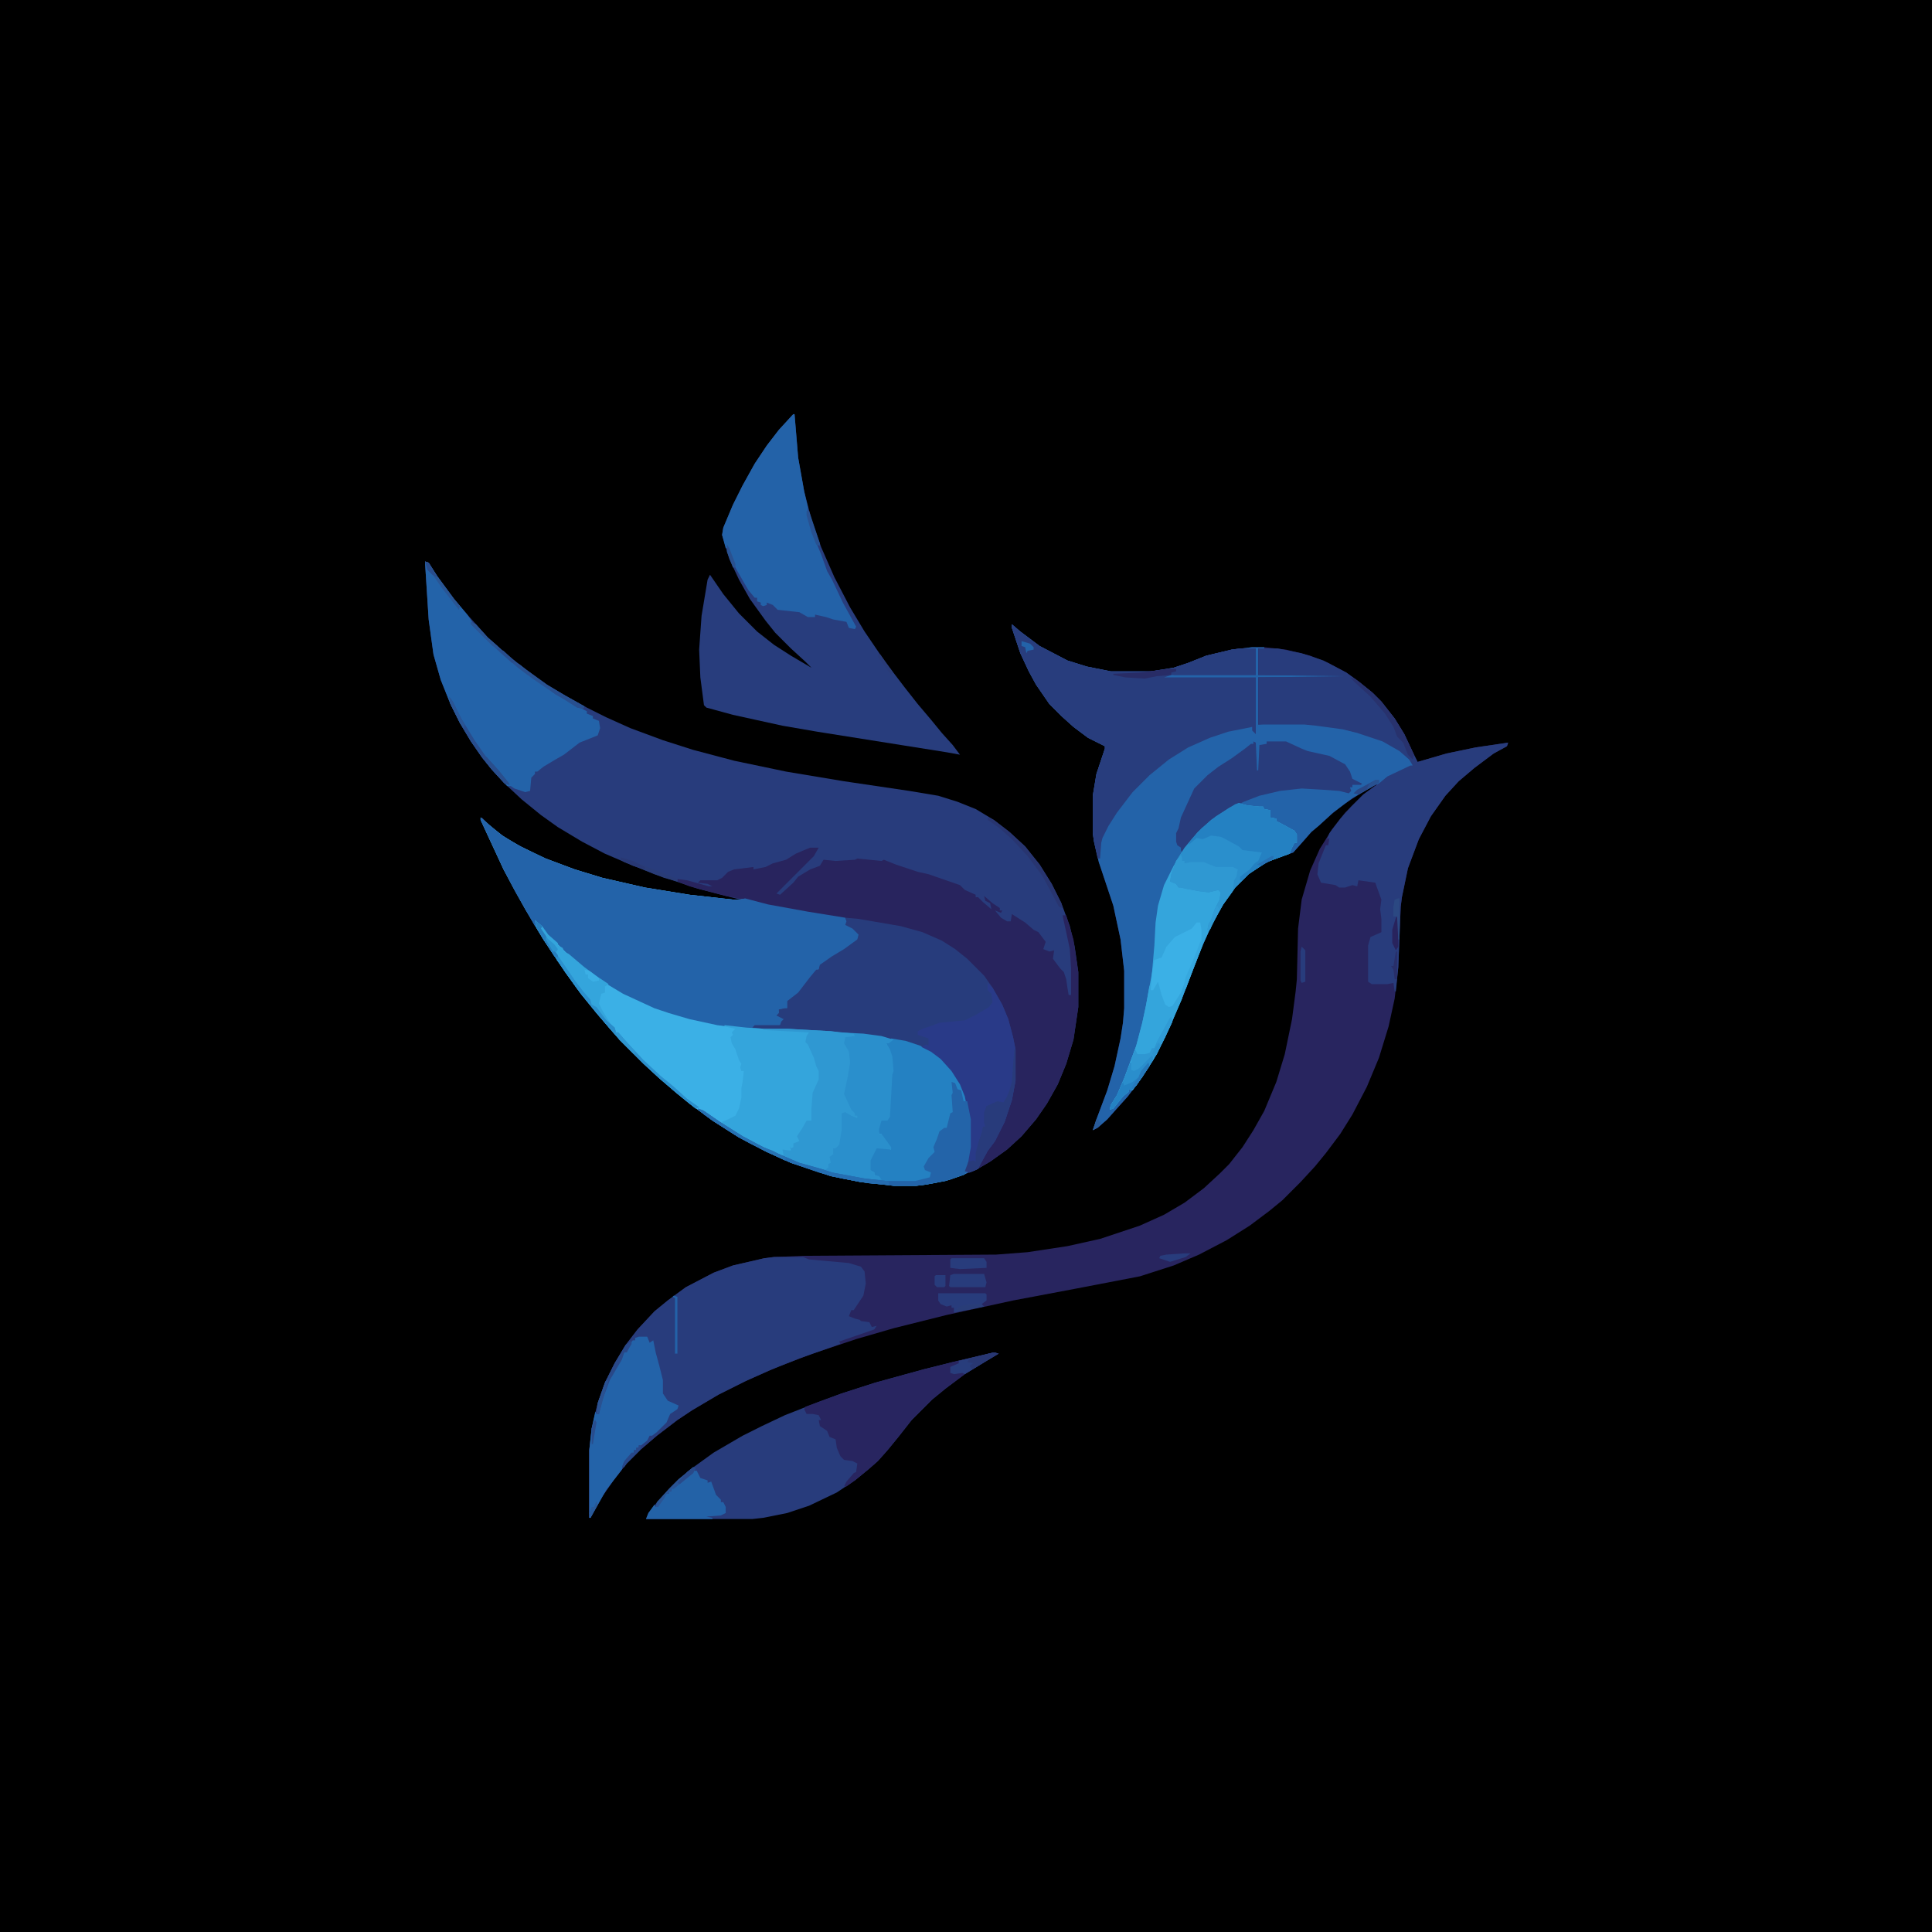
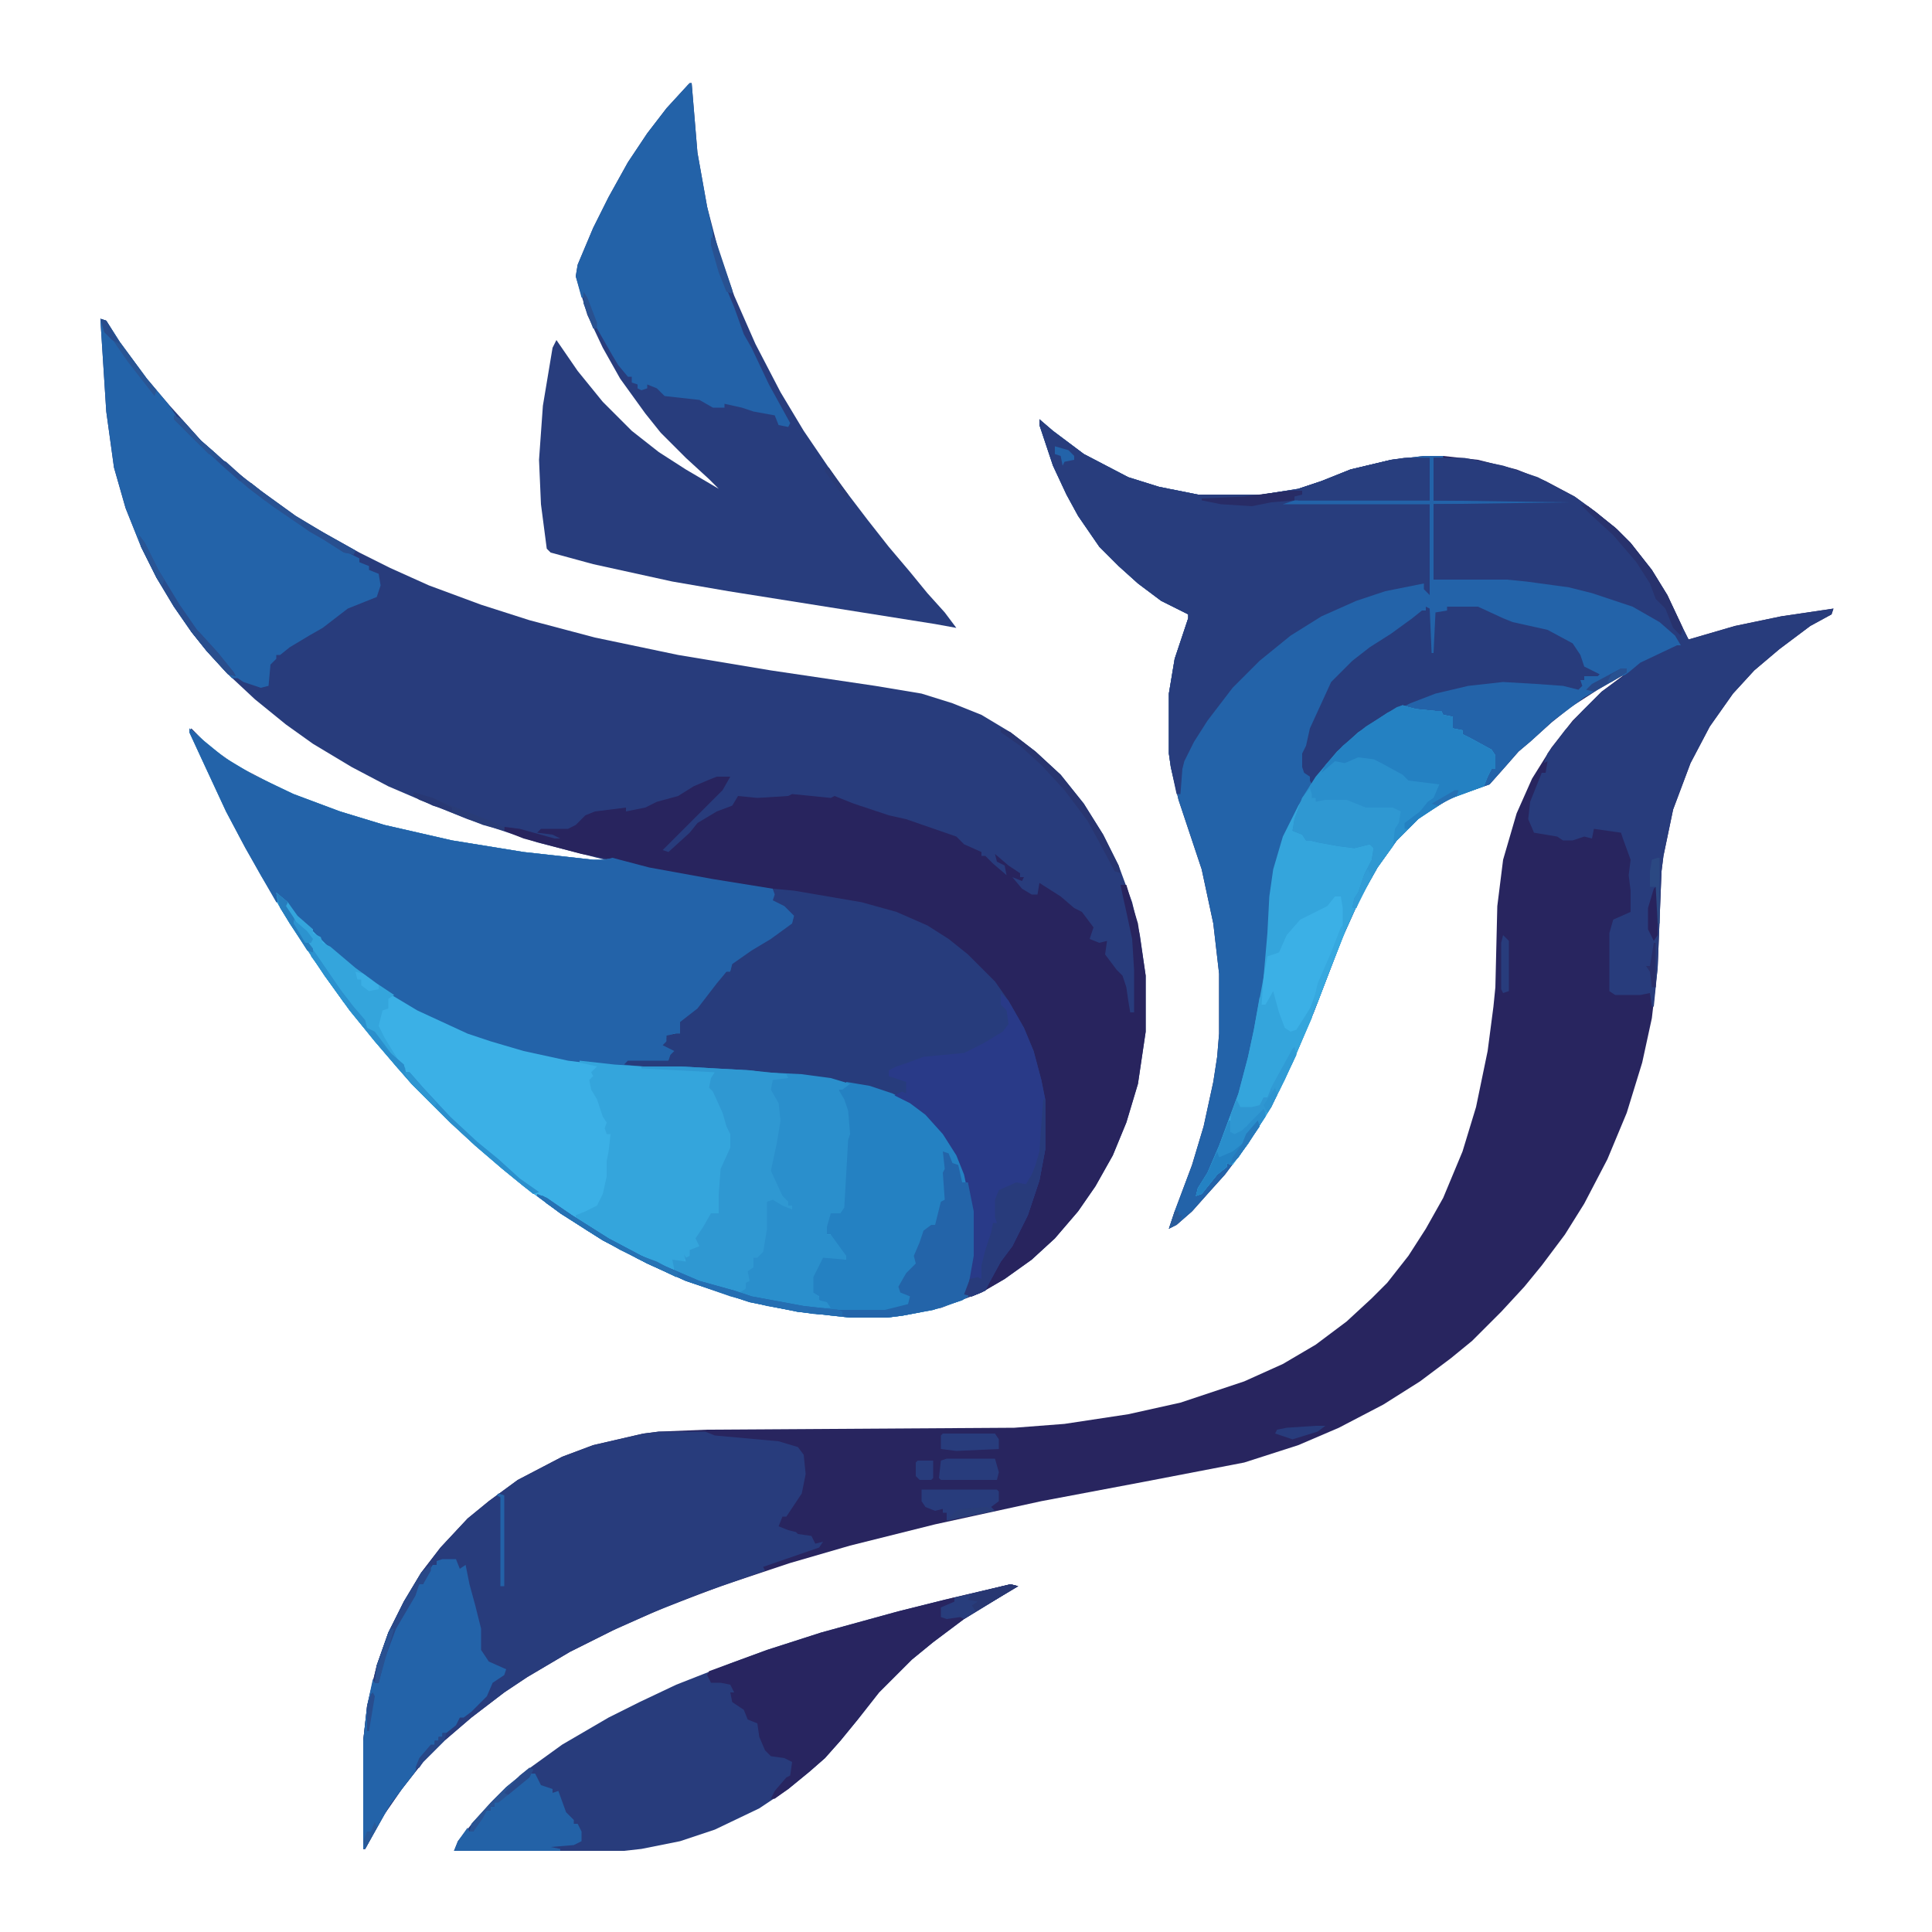
- <svg xmlns="http://www.w3.org/2000/svg" version="1.1" viewBox="0 0 1600 1600" width="736" height="736">
+ <svg xmlns="http://www.w3.org/2000/svg" version="1.1" viewBox="300 300 1000 1000" width="736" height="736" fill="#ffffff">
  <path transform="translate(0)" d="m0 0h1600v1600h-1600z" />
  <path transform="translate(352,465)" d="m0 0 3 1 7 11 14 19 11 13 9 10 8 9 8 7 10 9 13 10 18 13 15 9 18 10 16 8 20 9 27 10 25 8 34 9 43 9 48 8 54 8 24 4 16 5 15 6 15 9 13 10 13 12 12 15 10 16 8 16 7 19 4 17 3 21v29l-4 27-6 20-7 17-9 16-9 13-12 14-12 11-14 10-12 7-21 8-20 4-8 1h-19l-27-3-25-5-33-11-20-9-23-12-22-14-19-14-11-9-14-12-13-12-20-20-7-8-12-14-13-16-13-18-18-27-15-25-10-18-8-15-13-28-6-13 1-2 9 9 14 10 27 14 27 10 23 7 35 8 37 6 36 4h6l-35-9-36-12-27-11-14-6-19-10-20-12-14-10-16-13-15-14-10-11-8-10-9-13-9-15-8-16-8-20-6-21-4-29-3-47z" fill="#283C7C" />
  <path transform="translate(838,517)" d="m0 0 7 6 16 12 23 12 16 5 20 4h33l19-3 12-4 15-6 21-5 17-2h10l18 2 20 5 15 6 15 8 11 8 11 9 7 7 11 14 8 13 8 17 3 6 24-7 24-5 27-4-1 3-11 6-16 12-13 11-11 12-12 17-10 19-9 24-5 24-1 8-2 50-3 26-5 23-8 26-10 24-12 23-10 16-12 16-9 11-12 13-15 15-11 9-16 12-19 12-23 12-21 9-28 9-52 10-53 10-55 12-44 11-31 9-36 12-29 11-25 11-24 12-22 13-12 8-17 13-14 12-11 11-11 14-9 13-10 18h-1v-56l2-18 5-21 6-17 8-16 9-15 10-13 14-15 11-9 15-11 23-12 16-6 26-6 8-1 25-1 159-1 26-2 33-5 27-6 33-11 20-9 17-10 16-12 13-12 8-8 11-14 9-14 9-16 10-24 7-23 6-29 3-23 1-10 1-42 3-24 7-24 8-18 10-16 11-14 15-15 12-9-14 8-14 9-10 8-10 9-7 6-7 8-8 9-20 7-16 10-12 12-10 14-9 16-9 20-15 39-11 26-11 23-12 19-12 16-9 10-8 9-8 7-4 2 3-9 9-24 6-20 5-23 2-13 1-12v-31l-3-26-6-28-12-36-4-17-1-7v-31l3-18 7-21v-2l-14-7-12-9-10-9-10-10-11-16-6-11-7-15-7-21z" fill="#28255F" />
  <path transform="translate(398,677)" d="m0 0 7 6 11 9 15 9 21 10 24 9 23 7 35 8 37 6 36 4h6l4-1 19 5 33 6 31 5 2 4v2l8 5 2 4-3 5-16 11-8 5-6 4-1 3h-2l-2 4-6 7-7 9-8 7-1 5h-2l-1 2v-2l-4 2v3l-1 1 6 3-4 5-7 1h-15l8 1 56 3 7 1 20 1 15 2 2 1 14 2 16 5 12 6 12 11 8 11 6 14 4 19v23l-3 17v4l-3 2-15 5-16 3-8 1h-19l-27-3-25-5-33-11-20-9-23-12-22-14-19-14-11-9-14-12-13-12-20-20-7-8-12-14-13-16-13-18-18-27-15-25-10-18-8-15-13-28-6-13z" fill="#3BB0E6" />
  <path transform="translate(838,517)" d="m0 0 7 6 16 12 23 12 16 5 20 4h33l19-3 12-4 15-6 21-5 17-2h10v1h-5v22h70l1 2h-71v39l13-1h25l25 3 15 3 20 6 16 8 9 7 5 5v3l-23 11-4 4-4 1-19 11-16 12-12 11-6 5-7 8-8 9-20 7-16 10-12 12-10 14-9 16-9 20-15 39-11 26-11 23-12 19-12 16-9 10-8 9-8 7-4 2 3-9 9-24 6-20 5-23 2-13 1-12v-31l-3-26-6-28-12-36-4-17-1-7v-31l3-18 7-21v-2l-14-7-12-9-10-9-10-10-11-16-6-11-7-15-7-21z" fill="#2363A9" />
  <path transform="translate(671,702)" d="m0 0h7l-4 7-31 31 3 1 11-10 4-5 10-6 8-3 3-5 10 1 16-1 2-1 20 2 2-1 10 4 18 6 9 2 26 9 4 4 9 4v2h2l4 4 7 6-1-5-4-2-1-4 7 6 6 4v2h2l-1 2-5-2 5 6 5 3h3l1-6 11 7 7 6 4 2 6 8-2 6 5 2 4-1-1 7 6 8 3 3 2 6 1 7 1 6h2v-22l-1-16-3-14-2-9-1-5h3l6 20 4 27v29l-4 27-6 20-7 17-9 16-9 13-12 14-12 11-14 10-12 7-5 2-4-1 3-13 1-7v-23l-4-19-4-10-7-11-9-10-8-6-17-7-13-3-9-1-10-2-7-1-20-1-7-1-56-3-9-1 2-2h21l1-3 2-2-6-3 2-2v-3l5-1h2v-6l9-7 10-13 5-6h2l1-4 10-7 10-6 11-8 1-4-5-5-6-3 1-3-1-2-43-7-34-7-6-2-16-3-30-8-10-4v-2l8 1 18 5h3l-4-2-8-1 2-2h14l4-2 5-5 5-2 16-2v2l10-2 6-3 11-3 8-5 7-3z" fill="#28245E" />
  <path transform="translate(657,343)" d="m0 0h1l3 36 5 28 6 23 8 23 11 25 13 25 12 20 17 25 16 21 11 14 11 13 9 11 9 10 6 8-11-2-107-17-29-5-41-9-22-6-2-2-3-23-1-23 2-28 5-30 2-4 11 16 13 16 15 15 14 11 14 9 17 10-5-5-12-11-13-13-8-10-13-18-9-16-8-17-6-20 1-6 8-19 8-16 10-18 10-15 10-13 11-12z" fill="#283D7D" />
  <path transform="translate(398,677)" d="m0 0 7 6 11 9 15 9 21 10 24 9 23 7 35 8 37 6 36 4h6l4-1 19 5 33 6 31 5 2 4v2l8 5 2 4-3 5-16 11-8 5-6 4-1 3h-2l-2 4-6 7-7 9-8 7-1 5h-2l-1 2v-2l-4 2v3l-1 1 6 3-4 5-7 1h-15l8 1v1h-14l-24-3-23-5-17-5-12-4-26-12-15-9-13-9-17-14-10-10-10-9-6-8v3h-2l-16-28-10-19-13-28-6-13z" fill="#2363A9" />
  <path transform="translate(641,1041)" d="m0 0h24l5 2 33 3 10 3 3 4 1 10-2 10-8 12h-2l-2 5 5 2 4 1 1 1 7 1 2 4 4-1-2 3-29 10 1 2-34 12-25 10-20 9-22 11-22 13-12 8-17 13-14 12-11 11-11 14-9 13-10 18h-1v-56l2-18 5-21 6-17 8-16 9-15 10-13 14-15 11-9 15-11 23-12 16-6 26-6z" fill="#283C7C" />
  <path transform="translate(700,760)" d="m0 0 11 1 35 6 18 5 16 7 11 7 10 8 14 14 7 10 8 14 5 12 4 15 2 10v26l-3 16-6 18-8 16-6 8-6 11-2 4-7 3-4-1 3-13 1-7v-23l-4-19-4-10-7-11-9-10-8-6-17-7-13-3-9-1-10-2-7-1-20-1-7-1-56-3-9-1 2-2h21l1-3 2-2-6-3 2-2v-3l5-1h2v-6l9-7 10-13 5-6h2l1-4 10-7 10-6 11-8 1-4-5-5-6-3 1-3z" fill="#273C7C" />
  <path transform="translate(1042,537)" d="m0 0h16l20 4 18 6 19 10 11 8 11 9 7 7 11 14 8 13 8 17 3 6 24-7 24-5 27-4-1 3-11 6-16 12-13 11-11 12-12 17-10 19-9 24-5 24-1 8-2 50-2 20h-1l-1-7-5 1h-13l-3-2v-30l2-7 9-4v-11l-1-8 1-8-4-11-1-3-14-2-1 5-4-1-6 2h-5l-3-2-12-2-3-7 1-9 6-15h2l1-6-2 1 2-5 9-12 9-10 10-10 14-10 6-5 19-9h2l-3-5-8-7-14-8-21-7-12-3-22-3-10-1h-38v-39l70-1-70-1z" fill="#283C7C" />
  <path transform="translate(823,1120)" d="m0 0 4 1-10 6-18 11-16 12-11 9-17 17-11 14-9 11-8 9-8 7-11 9-15 10-23 11-18 6-20 4-9 1h-88l2-5 8-10 9-10 8-8 11-9 18-13 24-14 16-8 19-9 28-11 19-7 28-9 40-11 24-6z" fill="#283C7C" />
  <path transform="translate(838,517)" d="m0 0 7 6 16 12 23 12 16 5 20 4h33l19-3 12-4 15-6 21-5 7-1h13v22h-70l-6 2h76v47l-3-3v-3l-20 4-15 5-18 8-16 10-16 13-14 14-13 17-7 11-5 10-1 4-1 13h-2l-3-14-1-7v-31l3-18 7-21v-2l-14-7-12-9-10-9-10-10-11-16-6-11-7-15-7-21z" fill="#283D7D" />
  <path transform="translate(352,465)" d="m0 0 3 1 7 11 14 19 11 13 4 6 2 4 16 16 8 7 13 11 11 8 19 13 20 12 6 3v2l5 2v2l5 2 1 6-2 6-15 6-13 10-7 4-10 6-5 4h-2v2l-3 3-1 11-4 1-9-3-3-2h-3l-13-14-8-10-9-13-9-15-8-16-8-20-6-21-4-29-3-47z" fill="#2363A9" />
  <path transform="translate(1026,665)" d="m0 0 3 1 4 1 10 1h3l1 2 5 1v6l5 1v2l4 2 11 6 2 3v7h-2l-2 4-2 5-19 7-15 10-11 11-10 14-9 16-9 20-15 39-11 26-11 23-12 19-8 11-3-1v2l-5 4-8 10-3 1 1-4 5-8 6-14 10-27 5-19 3-14 5-27 2-23 1-19 2-14 5-17 8-16 9-15 11-13 11-10 15-10z" fill="#34A5DC" />
  <path transform="translate(657,343)" d="m0 0h1l3 36 5 28 3 13v7l6 20 5 12 5 14 4 7 9 19 11 20-1 2-5-1-2-5-11-2-6-2-9-2v2h-6l-7-4-18-2-4-4-5-2v2l-3 1-2-1v-2l-3-1v-3h-2l-5-6-3-5-8-14-6-16h-2l-3-11 1-6 8-19 8-16 10-18 10-15 10-13 11-12z" fill="#2362A8" />
  <path transform="translate(738,860)" d="m0 0 12 2 12 4 12 6 12 11 8 11 6 14 4 19v23l-3 17v4l-3 2-15 5-16 3-8 1h-19l-27-3-25-5-33-11-20-9-23-12-22-14-12-9h3l15 10 19 12 17 9 9 4 21 9 18 5 9 3 27 5h13l-5-3v-2l-4-2v-8l6-11h6l6 2-4-6-4-5v-2h-2l-1-6 3-6h5l1-2 2-35 1-7-2-10-3-9 4-3z" fill="#2481C2" />
  <path transform="translate(632,852)" d="m0 0h20l36 2 7 1 20 1 15 2 10 3-4 3h-2l3 5 2 6 1 12-1 3-2 35-2 3h-5l-2 7v4h2l8 11v2l-12-1-5 10v8l3 2v2l4 1 2 3h-14l-27-5-27-8-15-6 2-1-1-5 7 1-1-4 1 2 2-1v-3l5-2-2-4 4-6 4-7h4v-10l1-13 5-11v-7l-2-4-2-7-5-11-2-2 1-5 2-3-38-2z" fill="#2A8FCC" />
  <path transform="translate(600,849)" d="m0 0 18 2 45 3 7 1-2 4 1 5 2 2 4 10 3 9 1 2v7l-5 11-1 19-1 4-4 1-3 6-4 6 2 4-6 3 1 3-4 1 2 1-4 1h-3v3l-6-1-24-12-14-8-7-5v-2l5-2 6-3 3-6 2-9v-8l1-5 1-9h-2l-1-3 1-3-2-3-3-9-3-5-1-5 2-2-1-2 3-3-9-2z" fill="#34A5DC" />
  <path transform="translate(818,814)" d="m0 0 4 4 8 14 5 12 4 15 2 10v26l-3 16-6 18-8 16-6 8-6 11-2 4-7 3-4-1 3-13 1-7v-23l-4-19-4-10-7-11-9-10-8-6-8-4 4-2 2 1v-6l-9-3v-3l4-2 6-2 8-3 21-2 10-5 10-6 3-4-1-7-3-3v-4z" fill="#293A88" />
  <path transform="translate(823,1120)" d="m0 0 4 1-10 6-18 11-16 12-11 9-17 17-11 14-9 11-8 9-8 7-11 9-7 5h-2l2-4 6-7 2-1 1-7-4-2-7-1-3-3-3-7-1-7-5-2-2-5-6-4-1-5h2l-2-4-5-1h-5l-2-4 1-2 30-11 28-9 40-11 24-6z" fill="#282560" />
  <path transform="translate(529,1107)" d="m0 0h7l2 5 3-2 2 10 3 11 3 12v11l4 6 9 4-1 3-6 4-3 7-8 8-4 3h-2l-2 4-5 4h-2v2h-2v2h-2v2l-6 5-3 5-1 4-13 17-13 23h-1v-56l2-18 3-14 1 2h2l1-8 6-18 6-10 6-12 2-3h2l1-4 4-6h2v-2z" fill="#2363A9" />
  <path transform="translate(1038,614)" d="m0 0 2 1 1 23h1l1-21 6-1v-2h16l13 6 5 2 18 4 13 7 4 6 2 6 8 4-1 1h-7v2h-2l1 3-2 2-8-2-14-1-17-1-18 2-17 4-13 5-14 7-14 10-13 12-10 13-1-2v-2l-3-2-1-3v-7l2-4 2-9 11-24 11-11 9-7 11-7 11-8 5-4h2z" fill="#283C7C" />
  <path transform="translate(1026,665)" d="m0 0 3 1 4 1 10 1h3l1 2 5 1v6l5 1v2l4 2 11 6 2 3v7h-2l-2 4-2 5-19 7-15 10-11 11-10 14-9 16-2 5h-2l1-5 2-3 3-9 4-8 1-6-2-2-8 2-8-1-11-2-4-1h-2l-2-3-5-2 1-6 4-11 7-11 11-13 11-10 15-10z" fill="#2A8FCC" />
  <path transform="translate(632,852)" d="m0 0h20l36 2 19 2 1 2-8 1-1 5 4 7 1 9-2 12-3 14 6 13 3 3v2h2v2l-5-2-5-3-3 1v14l-2 12-3 3h-2v5l-3 2 1 5-2 1v3l-3 2-11-2-15-5-10-4 2-1-1-5 7 1-1-4 1 2 2-1v-3l5-2-2-4 4-6 4-7h4v-10l1-13 5-11v-7l-2-4-2-7-5-11-2-2 1-5 2-3-38-2z" fill="#2F98D2" />
  <path transform="translate(1026,665)" d="m0 0 3 1 4 1 10 1h3l1 2 5 1v6l5 1v2l4 2 11 6 2 3v7h-2l-2 4-2 5-19 7-15 10-5 5h-2v-3l8-6 4-5 3-2 3-7-16-2-3-3-11-6-4-2-8-1-7 3-5-1-7 6 2-4 9-10 12-10 16-10z" fill="#2481C2" />
  <path transform="translate(788,896)" d="m0 0 3 1 2 5 3 1 2 9h3l3 15v23l-3 17v4l-3 2-15 5-16 3-8 1h-19l-27-3-25-5-33-11-20-9-23-12-22-14-12-9h3l15 10 19 12 17 9 9 4 21 9 18 5 9 3 27 5 18 2h24l12-3 1-4-5-2-1-3 4-7 5-5-1-4 3-7 2-6 4-3h2l3-12 2-1-1-14 1-2z" fill="#2364A9" />
  <path transform="translate(959,812)" d="m0 0 2 3 2 9 3 8 3 1 3-3 7-11 2-1-2 9-14 32-10 19-14 21-4 4-2-1v2l-5 4-8 10-3 1 1-4 5-8 6-14 10-27 5-19 3-14 3-17 1 4h2l2-4z" fill="#34A5DC" />
  <path transform="translate(574,1218)" d="m0 0h3l3 6 6 2v2l3-1 4 11 4 4v2h2l2 4v5l-4 2-12 1 5 1v1h-55l2-5 5-7 1 2h2l2-5 5-6h2v-2h2v-2l12-9 4-4h2z" fill="#2362A7" />
  <path transform="translate(991,764)" d="m0 0h3l1 6v9l-6 17-6 13-5 13-7 11-3 1-3-2-3-8-3-11-4 7h-2l1-14 2-11 6-2 4-9 7-8 14-7z" fill="#3BB0E6" />
  <path transform="translate(443,762)" d="m0 0 6 5 5 7 8 7v2l4 2 1 3 4 2 13 11 11 8 9 6-3 2v5l-3 1-2 8 3 6 3 5 5 8 3 3v2h2l7 8 14 15 14 13 11 9 11 10 10 7-3 1-16-13-14-12-13-12-20-20-7-8-12-14-13-16-13-18-18-27-6-10z" fill="#34A5DC" />
  <path transform="translate(978,708)" d="m0 0 1 3v2h2v2l5-1h11l10 4h14l4 2-1 6-2 3-1 9-8 11-9 16-2 5h-2l1-5 2-3 3-9 4-8 1-6-2-2-8 2-8-1-11-2-4-1h-2l-2-3-5-2 1-6 4-11z" fill="#2F98D2" />
  <path transform="translate(1027,537)" d="m0 0h13v22h-68l-2-2 4-1v-2l-2-1 12-4 15-6 21-5z" fill="#283E7E" />
  <path transform="translate(840,869)" d="m0 0h1v26l-3 16-6 18-8 16-6 8-6 11-2 4-7 3-4-1 3-8 4-1 2 1v-7l2-8 3-9 1-5h2l-1-3v-9l2-5 9-4 5 1 3-5 2-5 2-7 1-14z" fill="#283B7B" />
  <path transform="translate(777,1071)" d="m0 0h39l1 1v5l-4 3 2 2-25 5v-4h-2v-2l-4 1-5-2-2-3z" fill="#283C7C" />
  <path transform="translate(443,762)" d="m0 0 6 5-1 2 4 6 4 8 7 10 13 19 7 9 6 7 1 4 4 2 9 12 6 5 1 4h2l7 8 14 15 14 13 11 9 11 10 10 7-3 1-16-13-14-12-13-12-20-20-7-8-12-14-13-16-13-18-18-27-6-10z" fill="#2B8FCC" />
  <path transform="translate(954,873)" d="m0 0h1v5l-14 21-4 4-2-1v2l-5 4-8 10-3 1 1-4 5-8 6-14 5-13h1v6l4-1 4-2 7-8z" fill="#2A8ECC" />
  <path transform="translate(578,918)" d="m0 0 5 2 13 9 19 12 17 9 9 4 21 9 18 5 9 3 27 5 18 2 2 1v2l-16-1-23-4-19-5-23-8-20-9-23-12-22-14-12-9z" fill="#256EB2" />
  <path transform="translate(790,1055)" d="m0 0h25l2 7-1 4h-29l-1-1 1-9z" fill="#283C7C" />
  <path transform="translate(1118,561)" d="m0 0 4 1 14 11 8 8 11 14 8 13 8 17-1 4-4-4-4-10-5-5-3-8-7-11-12-14-12-11z" fill="#28326D" />
  <path transform="translate(970,842)" d="m0 0 1 4-13 27-3 3-1-2-11 11-4 2-2-1v-9l3-8 2 4h6l4-1 2-4h2l2-5 11-20z" fill="#2F97D2" />
  <path transform="translate(823,1120)" d="m0 0 4 1-10 6-18 11-2-1-7 1-3-1v-5l7-3v-2z" fill="#283D7C" />
  <path transform="translate(818,677)" d="m0 0 5 2 13 10 13 12 12 15 10 16 8 16 1 4-3-1-8-15-6-11-12-16-12-13-11-10-10-7z" fill="#283570" />
  <path transform="translate(390,515)" d="m0 0 4 2 10 11 8 7 10 9 13 10 18 13 15 9 16 9-1 2-5-1-11-7-7-4-19-13-12-9-13-11-16-15-10-10z" fill="#295292" />
  <path transform="translate(788,1042)" d="m0 0h27l2 3v5l-22 1-8-1v-7z" fill="#283C7C" />
  <path transform="translate(372,577)" d="m0 0 3 4 7 14 11 18 9 13 11 12 8 10 1 2-4-1-11-12-8-10-9-13-9-15-8-16z" fill="#284D8D" />
  <path transform="translate(951,880)" d="m0 0 1 3-11 16-4 4-2-1v2l-5 4-8 10-3 1 1-4 5-8 5-11 1 3 7-3 5-4 2-5z" fill="#2482C3" />
  <path transform="translate(967,554)" d="m0 0h7v2l-4 1v2l-12 1-10 2-16-1-10-2v-1l22-1z" fill="#282C66" />
  <path transform="translate(523,1110)" d="m0 0v3l-4 7h-2l-2 6-10 17-6 16-3 12h-2l1-9 6-17 8-16 9-15z" fill="#284888" />
  <path transform="translate(578,918)" d="m0 0 5 2 13 9 19 12 17 9 9 4 10 5-1 2-29-14-17-10-21-14z" fill="#2671B3" />
  <path transform="translate(514,710)" d="m0 0 10 3 12 5 18 7 7 3v2l-11-3-33-13-3-2z" fill="#293C77" />
  <path transform="translate(823,1120)" d="m0 0 4 1-10 6-12 7-2-3 3-2-5-1 2-3z" fill="#283772" />
  <path transform="translate(1078,784)" d="m0 0 3 3v26l-3 1-1-2v-24z" fill="#283C7C" />
  <path transform="translate(574,1215)" d="m0 0 2 1-2 4-11 9-5 4h-2v2h-2v2h-2l-2 4-5 7h-2l1-4 11-12 7-7 11-9z" fill="#295393" />
  <path transform="translate(1157,759)" d="m0 0h1v25l-2 3-3-6v-11l3-10z" fill="#28235D" />
  <path transform="translate(558,1073)" d="m0 0 3 1v47h-2v-46l-2-1z" fill="#2362A8" />
  <path transform="translate(981,1038)" d="m0 0h5l-4 3-13 4-9-3 1-2 5-1z" fill="#283C7C" />
  <path transform="translate(775,1056)" d="m0 0h8v9l-1 1h-6l-2-2v-7z" fill="#283C7C" />
  <path transform="translate(352,465)" d="m0 0 3 1 7 11 14 19 5 6-1 3-14-18-9-13-3-2z" fill="#295594" />
  <path transform="translate(995,779)" d="m0 0 1 4-8 20-6 16-2-1 2-9 7-16 5-13z" fill="#36A8DF" />
  <path transform="translate(399,625)" d="m0 0 4 2 9 10 9 11 1 2-4-1-11-12-8-10z" fill="#294E8D" />
  <path transform="translate(456,570)" d="m0 0 5 2 23 13-1 2-5-1-11-7-7-4-4-3z" fill="#284F8F" />
  <path transform="translate(1158,744)" d="m0 0h1v34h-1l-1-19h-3v-7-1l1-6z" fill="#2B4882" />
  <path transform="translate(970,842)" d="m0 0 1 4-9 19h-3l-1-2 11-20z" fill="#309BD5" />
  <path transform="translate(443,762)" d="m0 0 6 5-1 2 4 6 4 8 6 8v2l-3-1-14-22z" fill="#277DBD" />
  <path transform="translate(812,1079)" d="m0 0m-1 1 4 2-25 5 5-5 3-1z" fill="#293D78" />
  <path transform="translate(668,423)" d="m0 0h2l9 27v2l-3-1-4-10-4-14z" fill="#285191" />
  <path transform="translate(1139,646)" d="m0 0h3v2l-17 10-4-1 3-3z" fill="#284786" />
  <path transform="translate(532,1195)" d="m0 0m-1 1m-2 1h2l-1 4-11 11-2 3h-2l2-5 6-7h2v-2h2v-2h2z" fill="#274788" />
  <path transform="translate(502,1143)" d="m0 0h2l-3 10-5 18h-2l1-9 6-17z" fill="#295191" />
  <path transform="translate(390,515)" d="m0 0 4 2 10 11 8 7 1 2-5-2-18-18z" fill="#2A5493" />
  <path transform="translate(461,793)" d="m0 0h2l13 19 5 8-3-1-14-20-3-4z" fill="#2B91CE" />
  <path transform="translate(372,577)" d="m0 0 3 4 7 14 3 5-1 3-3-4-8-16z" fill="#295595" />
  <path transform="translate(951,880)" d="m0 0 1 3-11 16-4 4 1-4 5-7 2-5z" fill="#2679BB" />
  <path transform="translate(484,803)" d="m0 0 4 1 8 6v2l-5 1-4-3v-3h-2z" fill="#3BAFE5" />
  <path transform="translate(514,710)" d="m0 0 10 3 10 5v2l-10-3-10-5z" fill="#283874" />
  <path transform="translate(1156,788)" d="m0 0h1v23h-2l-1-8-2-3h2z" fill="#282F6A" />
  <path transform="translate(846,531)" d="m0 0 7 2 3 3v2l-5 1-1 2-1-5-3-1z" fill="#2363A9" />
  <path transform="translate(717,977)" d="m0 0 17 1 2 1v2l-16-1z" fill="#256CB0" />
  <path transform="translate(1008,750)" d="m0 0 2 4-8 16h-2l1-5 2-3 3-9z" fill="#319CD6" />
  <path transform="translate(509,855)" d="m0 0h3l14 16-1 2-12-12z" fill="#2E96D1" />
  <path transform="translate(574,1215)" d="m0 0 2 1-2 4-11 9-2-1 8-9z" fill="#284989" />
  <path transform="translate(629,949)" d="m0 0 11 4 11 6-1 2-21-10z" fill="#2773B4" />
  <path transform="translate(602,451)" d="m0 0 2 3 5 13v3h-2l-5-13z" fill="#295190" />
  <path transform="translate(452,776)" d="m0 0 7 6 3 4-1 2h-3l-6-10z" fill="#2C93CF" />
  <path transform="translate(960,863)" d="m0 0 1 4-5 9-2-4z" fill="#2C93CF" />
  <path transform="translate(412,537)" d="m0 0 5 2 10 9-3 1-12-11z" fill="#284D8D" />
  <path transform="translate(496,839)" d="m0 0 5 5 8 7 1 4-4-2-10-12z" fill="#2A8CCA" />
  <path transform="translate(426,549)" d="m0 0 4 1 10 8-3 1-9-7z" fill="#295190" />
  <path transform="translate(493,1176)" d="m0 0 1 2-3 18h-1v-13l2-6z" fill="#284D8E" />
  <path transform="translate(727,542)" d="m0 0h2l10 14-1 3-11-15z" fill="#293B77" />
  <path transform="translate(494,1243)" d="m0 0 1 3-6 11-1-4 2-5h2z" fill="#295998" />
  <path transform="translate(352,465)" d="m0 0 3 1 7 12-4-2-4-4z" fill="#284C8C" />
  <path transform="translate(908,927)" d="m0 0h2v2h2l-2 4-5 3z" fill="#295B9A" />
  <path transform="translate(1053,709)" d="m0 0h2l-1 3-10 5-3-1z" fill="#2671B4" />
  <path transform="translate(1139,646)" d="m0 0h3v2l-8 5h-2l2-4z" fill="#285191" />
</svg>
